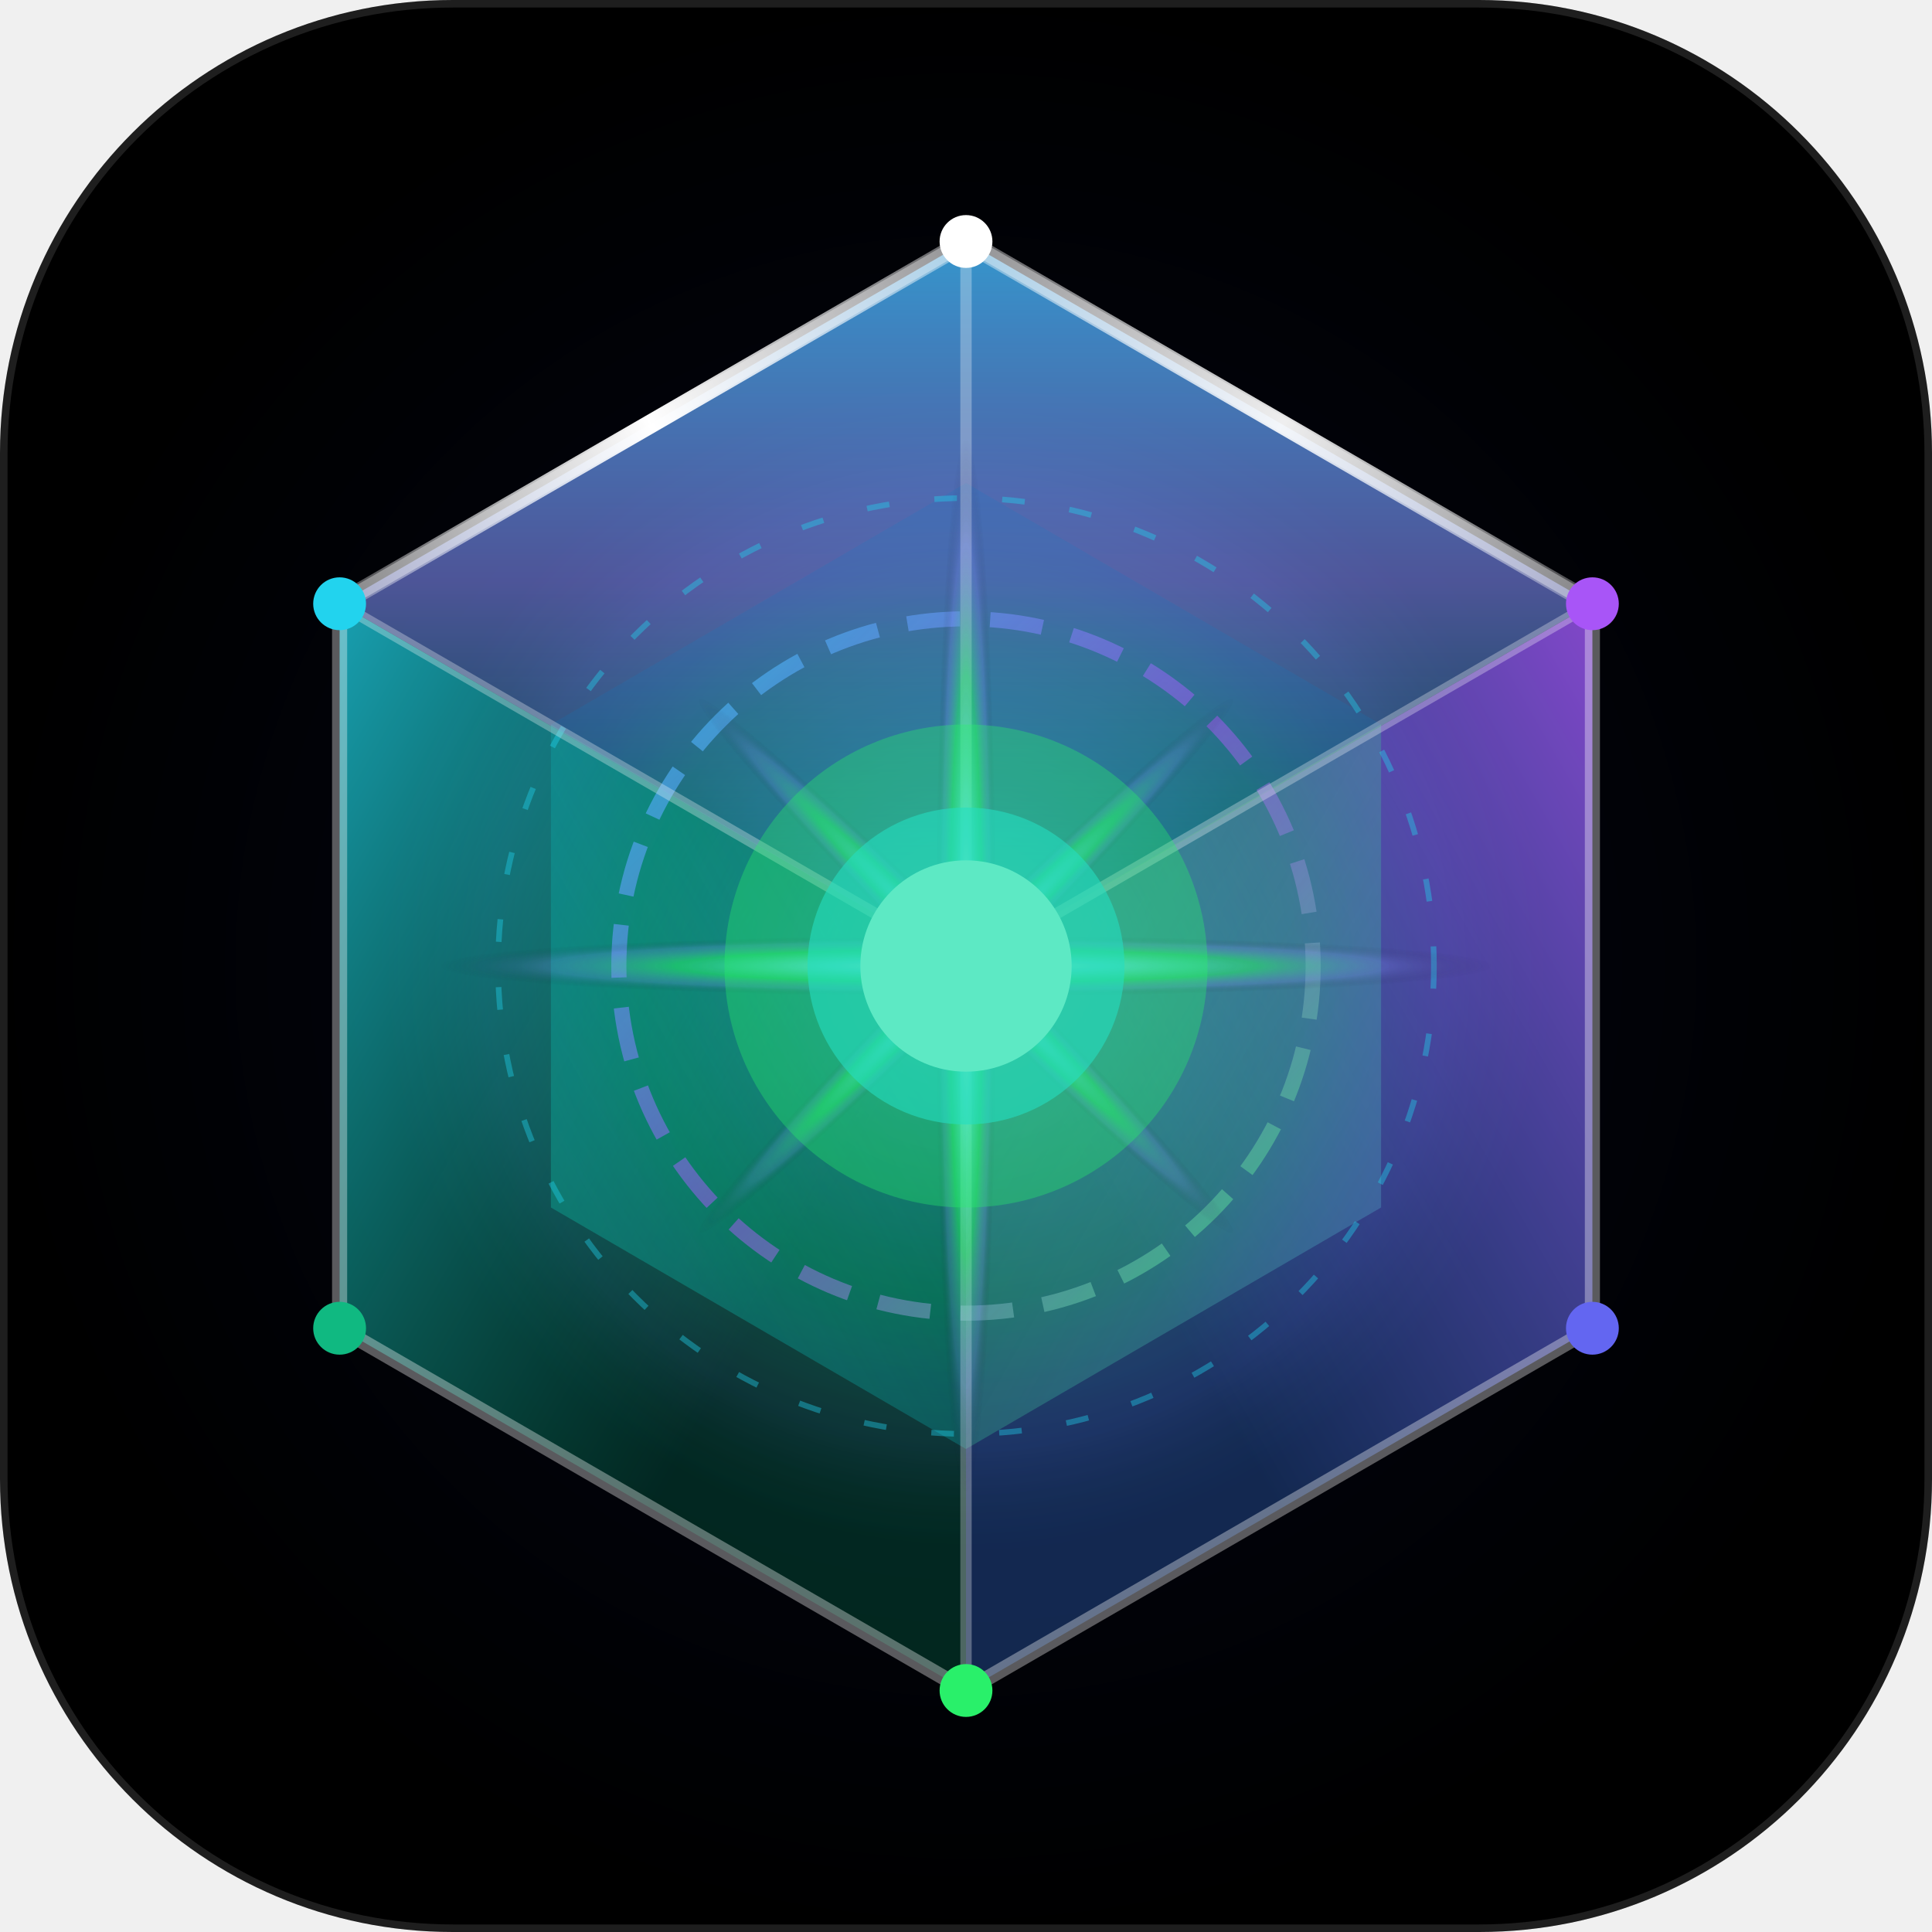
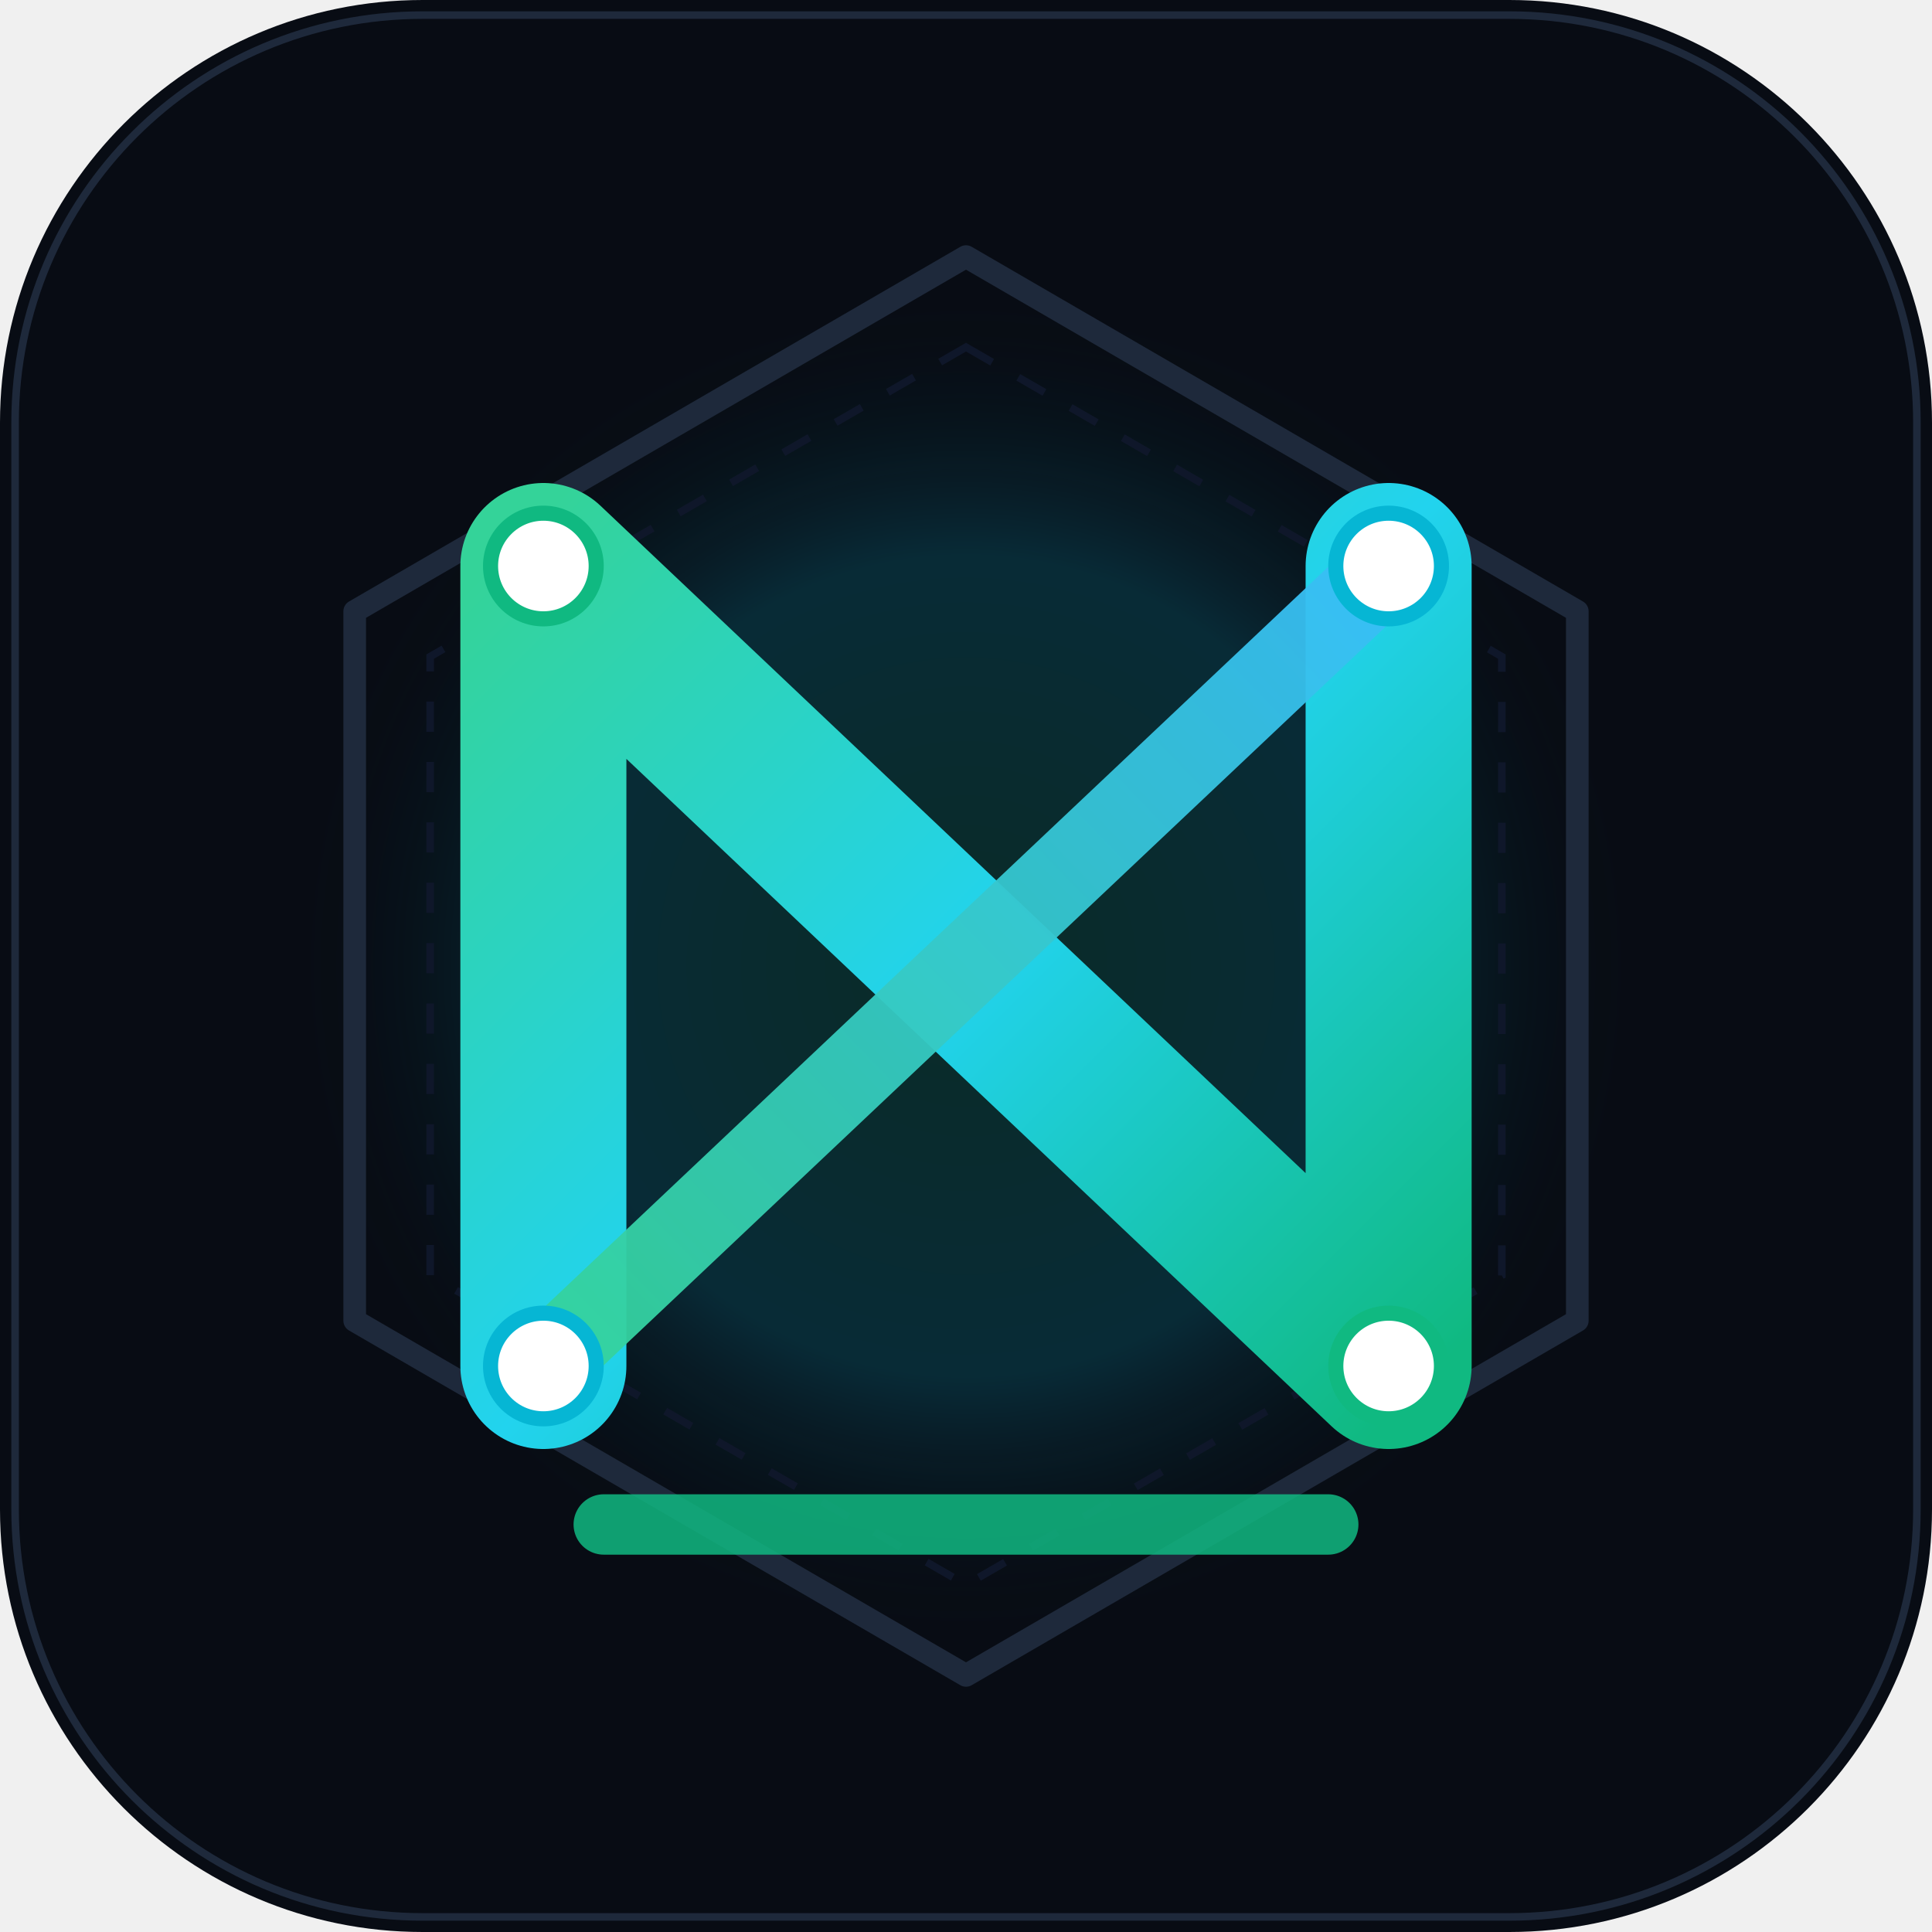
- <svg xmlns="http://www.w3.org/2000/svg" width="512" height="512" viewBox="0 0 512 512" fill="none" role="img" aria-labelledby="nakharax-quantum-hex-title">
+ <svg xmlns="http://www.w3.org/2000/svg" width="512" height="512" viewBox="0 0 512 512" fill="none" role="img" aria-labelledby="nakharax-brand-mark">
+   <rect width="512" height="512" rx="112" fill="#080C14" />
+   <rect x="4" y="4" width="504" height="504" rx="108" stroke="#1E293B" stroke-width="2" />
+   <circle cx="256" cy="256" r="180" fill="url(#core-glow)" opacity="0.18" />
  <defs>
-     <radialGradient id="bg-glow" cx="50%" cy="50%" r="50%">
-       <stop offset="0%" stop-color="#020617" />
-       <stop offset="100%" stop-color="#000000" />
-     </radialGradient>
-     <linearGradient id="facet-top" x1="256" y1="52" x2="256" y2="256" gradientUnits="userSpaceOnUse">
-       <stop offset="0%" stop-color="#38BDF8" stop-opacity="0.85" />
-       <stop offset="50%" stop-color="#818CF8" stop-opacity="0.6" />
-       <stop offset="100%" stop-color="#22D3EE" stop-opacity="0.2" />
-     </linearGradient>
-     <linearGradient id="facet-left" x1="78" y1="154" x2="256" y2="256" gradientUnits="userSpaceOnUse">
-       <stop offset="0%" stop-color="#22D3EE" stop-opacity="0.8" />
-       <stop offset="100%" stop-color="#059669" stop-opacity="0.25" />
-     </linearGradient>
-     <linearGradient id="facet-right" x1="434" y1="154" x2="256" y2="256" gradientUnits="userSpaceOnUse">
-       <stop offset="0%" stop-color="#A855F7" stop-opacity="0.85" />
-       <stop offset="100%" stop-color="#3B82F6" stop-opacity="0.3" />
-     </linearGradient>
-     <linearGradient id="facet-bot-left" x1="78" y1="358" x2="256" y2="256" gradientUnits="userSpaceOnUse">
-       <stop offset="0%" stop-color="#10B981" stop-opacity="0.8" />
-       <stop offset="100%" stop-color="#06B6D4" stop-opacity="0.25" />
-     </linearGradient>
-     <linearGradient id="facet-bot-right" x1="434" y1="358" x2="256" y2="256" gradientUnits="userSpaceOnUse">
-       <stop offset="0%" stop-color="#6366F1" stop-opacity="0.8" />
-       <stop offset="100%" stop-color="#29F06A" stop-opacity="0.3" />
-     </linearGradient>
-     <linearGradient id="facet-bot" x1="256" y1="460" x2="256" y2="256" gradientUnits="userSpaceOnUse">
-       <stop offset="0%" stop-color="#29F06A" stop-opacity="0.85" />
-       <stop offset="100%" stop-color="#0284C7" stop-opacity="0.2" />
-     </linearGradient>
-     <radialGradient id="core-flare" cx="50%" cy="50%" r="50%">
-       <stop offset="0%" stop-color="#FFFFFF" stop-opacity="1" />
-       <stop offset="25%" stop-color="#67E8F9" stop-opacity="0.9" />
-       <stop offset="55%" stop-color="#29F06A" stop-opacity="0.6" />
-       <stop offset="80%" stop-color="#818CF8" stop-opacity="0.25" />
+     <radialGradient id="core-glow" cx="50%" cy="50%" r="50%">
+       <stop offset="0%" stop-color="#10B981" />
+       <stop offset="60%" stop-color="#06B6D4" />
      <stop offset="100%" stop-color="#000000" stop-opacity="0" />
    </radialGradient>
-     <linearGradient id="quantum-ring" x1="160" y1="160" x2="352" y2="352" gradientUnits="userSpaceOnUse">
-       <stop offset="0%" stop-color="#22D3EE" stop-opacity="0.9" />
-       <stop offset="50%" stop-color="#A855F7" stop-opacity="0.6" />
-       <stop offset="100%" stop-color="#29F06A" stop-opacity="0.9" />
+     <linearGradient id="primary-stroke" x1="140" y1="140" x2="372" y2="372" gradientUnits="userSpaceOnUse">
+       <stop offset="0%" stop-color="#34D399" />
+       <stop offset="50%" stop-color="#22D3EE" />
+       <stop offset="100%" stop-color="#10B981" />
    </linearGradient>
-     <linearGradient id="specular-line" x1="78" y1="154" x2="256" y2="52" gradientUnits="userSpaceOnUse">
-       <stop offset="0%" stop-color="#FFFFFF" stop-opacity="0.2" />
-       <stop offset="50%" stop-color="#FFFFFF" stop-opacity="1" />
-       <stop offset="100%" stop-color="#FFFFFF" stop-opacity="0.3" />
-     </linearGradient>
-     <linearGradient id="specular-right" x1="256" y1="52" x2="434" y2="154" gradientUnits="userSpaceOnUse">
-       <stop offset="0%" stop-color="#FFFFFF" stop-opacity="0.3" />
-       <stop offset="50%" stop-color="#FFFFFF" stop-opacity="0.9" />
-       <stop offset="100%" stop-color="#FFFFFF" stop-opacity="0.2" />
+     <linearGradient id="cross-stroke" x1="368" y1="148" x2="144" y2="364" gradientUnits="userSpaceOnUse">
+       <stop offset="0%" stop-color="#38BDF8" />
+       <stop offset="100%" stop-color="#34D399" />
    </linearGradient>
  </defs>
-   <rect width="512" height="512" rx="120" fill="url(#bg-glow)" />
-   <rect width="510" height="510" x="1" y="1" rx="119" stroke="#FFFFFF" stroke-opacity="0.12" stroke-width="2" />
-   <circle cx="256" cy="256" r="160" fill="url(#core-flare)" opacity="0.45" />
-   <path d="M256 64L422 160L256 256L90 160Z" fill="url(#facet-top)" />
-   <path d="M90 160L256 256L256 448L90 352Z" fill="url(#facet-left)" />
-   <path d="M422 160L422 352L256 448L256 256Z" fill="url(#facet-right)" />
-   <path d="M256 128L366 192L256 256L146 192Z" fill="url(#facet-bot)" opacity="0.75" />
-   <path d="M146 192L256 256L256 384L146 320Z" fill="url(#facet-bot-left)" opacity="0.65" />
-   <path d="M366 192L366 320L256 384L256 256Z" fill="url(#facet-bot-right)" opacity="0.65" />
-   <circle cx="256" cy="256" r="92" stroke="url(#quantum-ring)" stroke-width="4" stroke-dasharray="14 8" opacity="0.85" />
-   <circle cx="256" cy="256" r="124" stroke="#22D3EE" stroke-width="1.5" stroke-opacity="0.4" stroke-dasharray="6 12" />
-   <path d="M256 64L422 160V352L256 448L90 352V160L256 64Z" stroke="#FFFFFF" stroke-opacity="0.35" stroke-width="4" stroke-linejoin="round" />
-   <path d="M256 64V256M90 160L256 256M422 160L256 256M256 256V448" stroke="#FFFFFF" stroke-opacity="0.3" stroke-width="3" />
-   <path d="M90 160L256 64" stroke="url(#specular-line)" stroke-width="5" stroke-linecap="round" />
-   <path d="M256 64L422 160" stroke="url(#specular-right)" stroke-width="5" stroke-linecap="round" />
-   <ellipse cx="256" cy="256" rx="140" ry="8" fill="url(#core-flare)" opacity="0.85" />
-   <ellipse cx="256" cy="256" rx="8" ry="140" fill="url(#core-flare)" opacity="0.85" />
-   <ellipse cx="256" cy="256" rx="100" ry="6" transform="rotate(45 256 256)" fill="url(#core-flare)" opacity="0.7" />
-   <ellipse cx="256" cy="256" rx="100" ry="6" transform="rotate(-45 256 256)" fill="url(#core-flare)" opacity="0.7" />
-   <circle cx="256" cy="256" r="28" fill="#FFFFFF" />
-   <circle cx="256" cy="256" r="42" fill="#22D3EE" opacity="0.6" />
-   <circle cx="256" cy="256" r="64" fill="#29F06A" opacity="0.35" />
-   <circle cx="256" cy="64" r="7" fill="#FFFFFF" />
-   <circle cx="422" cy="160" r="7" fill="#A855F7" />
-   <circle cx="422" cy="352" r="7" fill="#6366F1" />
-   <circle cx="256" cy="448" r="7" fill="#29F06A" />
-   <circle cx="90" cy="352" r="7" fill="#10B981" />
-   <circle cx="90" cy="160" r="7" fill="#22D3EE" />
+   <path d="M256 68L418 162V350L256 444L94 350V162L256 68Z" stroke="#1E293B" stroke-width="6" stroke-linejoin="round" />
+   <path d="M256 92L398 174V338L256 420L114 338V174L256 92Z" stroke="#0F172A" stroke-width="2" stroke-dasharray="8 8" />
+   <path d="M144 362V150L368 362V150" stroke="url(#primary-stroke)" stroke-width="44" stroke-linecap="round" stroke-linejoin="round" />
+   <path d="M364 154L148 358" stroke="url(#cross-stroke)" stroke-width="22" stroke-linecap="round" opacity="0.95" />
+   <path d="M160 404H352" stroke="#10B981" stroke-width="16" stroke-linecap="round" opacity="0.85" />
+   <circle cx="144" cy="150" r="14" fill="#FFFFFF" stroke="#10B981" stroke-width="4" />
+   <circle cx="368" cy="150" r="14" fill="#FFFFFF" stroke="#06B6D4" stroke-width="4" />
+   <circle cx="144" cy="362" r="14" fill="#FFFFFF" stroke="#06B6D4" stroke-width="4" />
+   <circle cx="368" cy="362" r="14" fill="#FFFFFF" stroke="#10B981" stroke-width="4" />
</svg>
